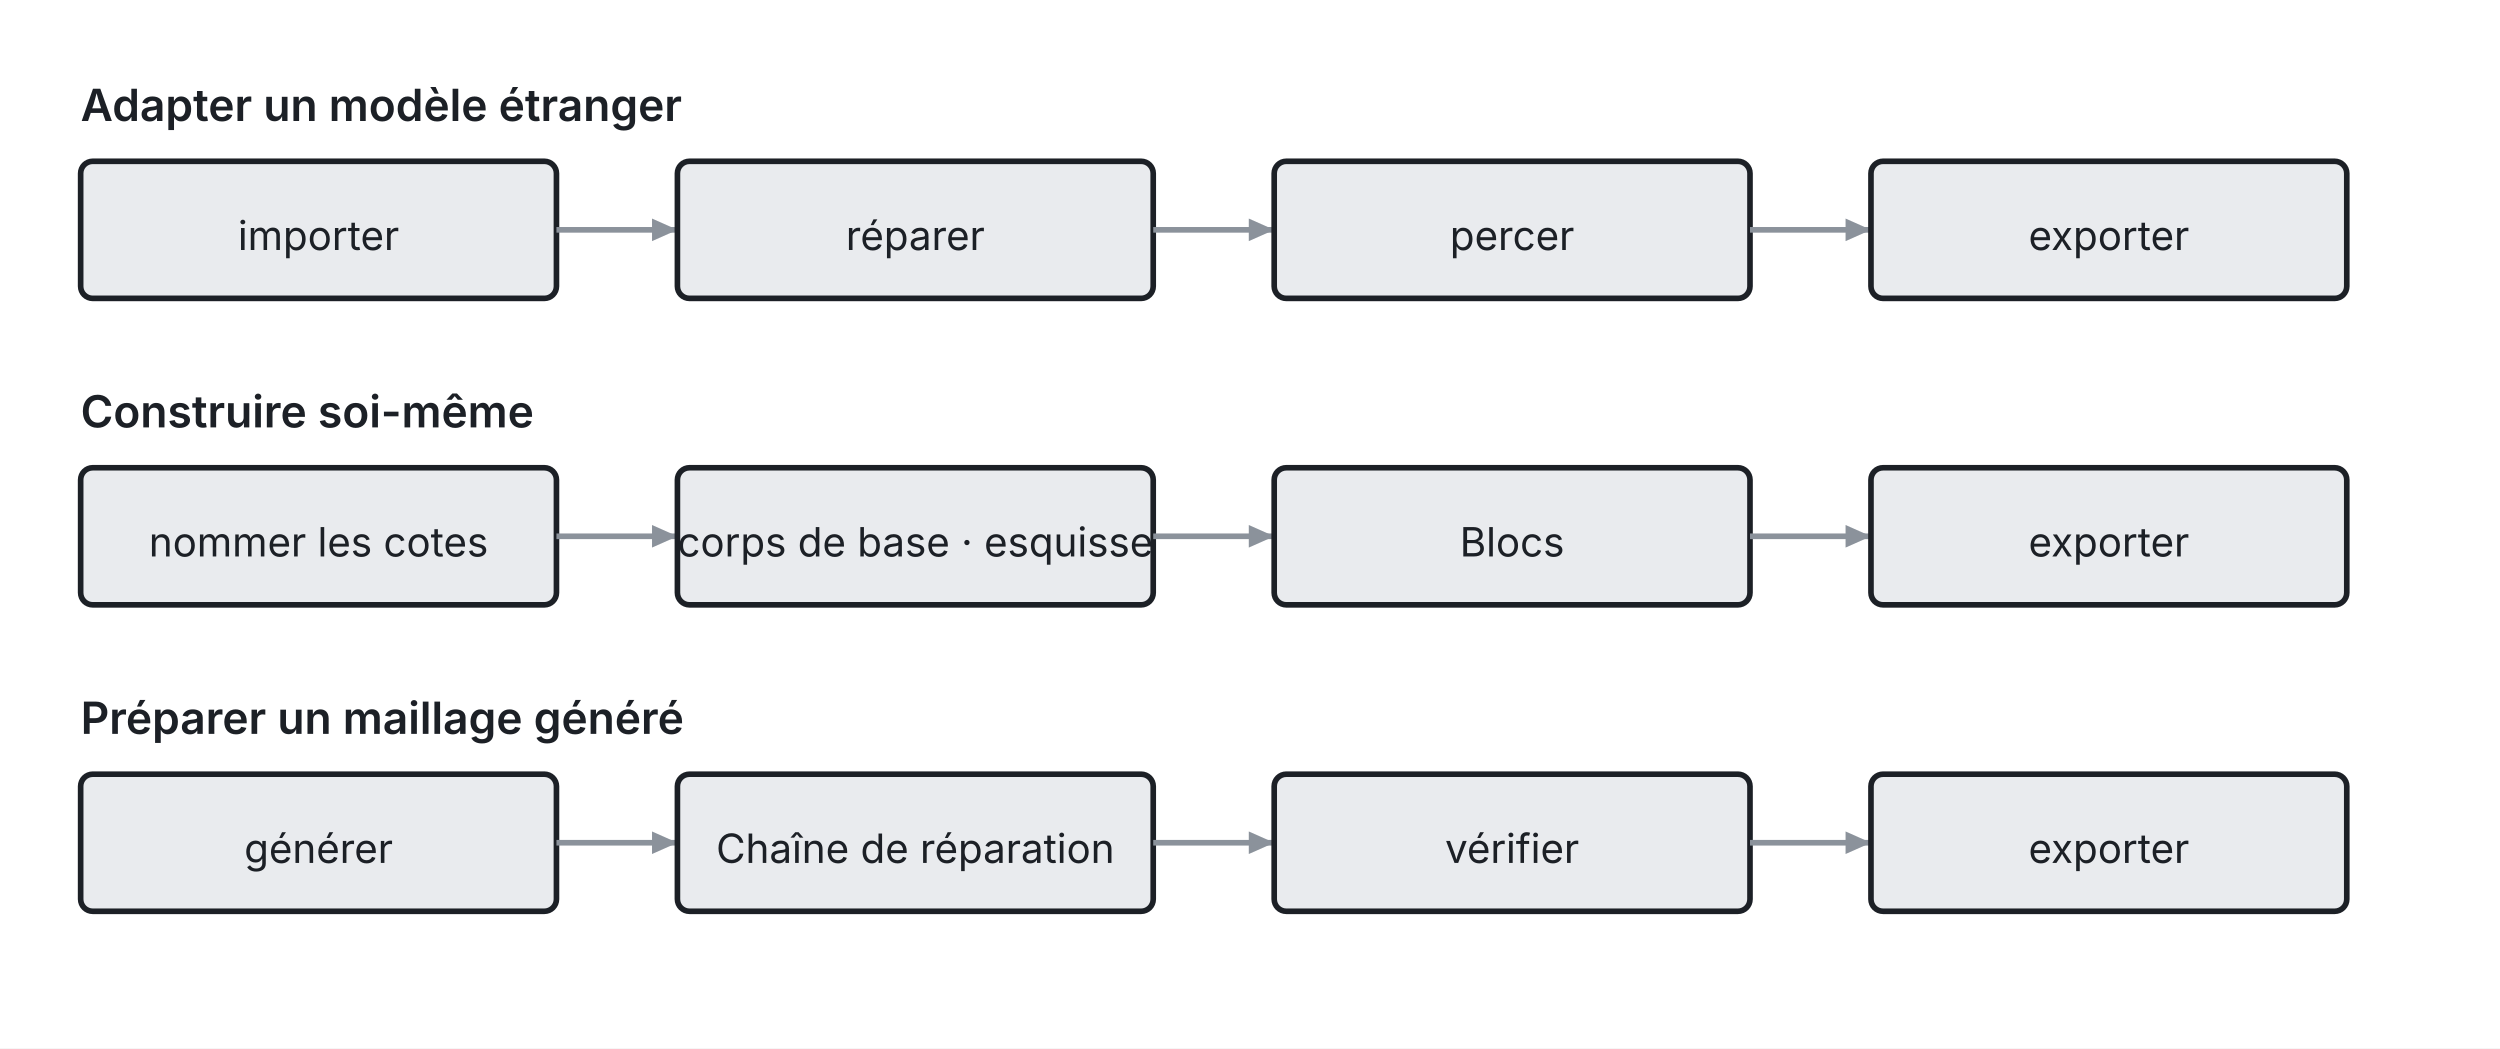
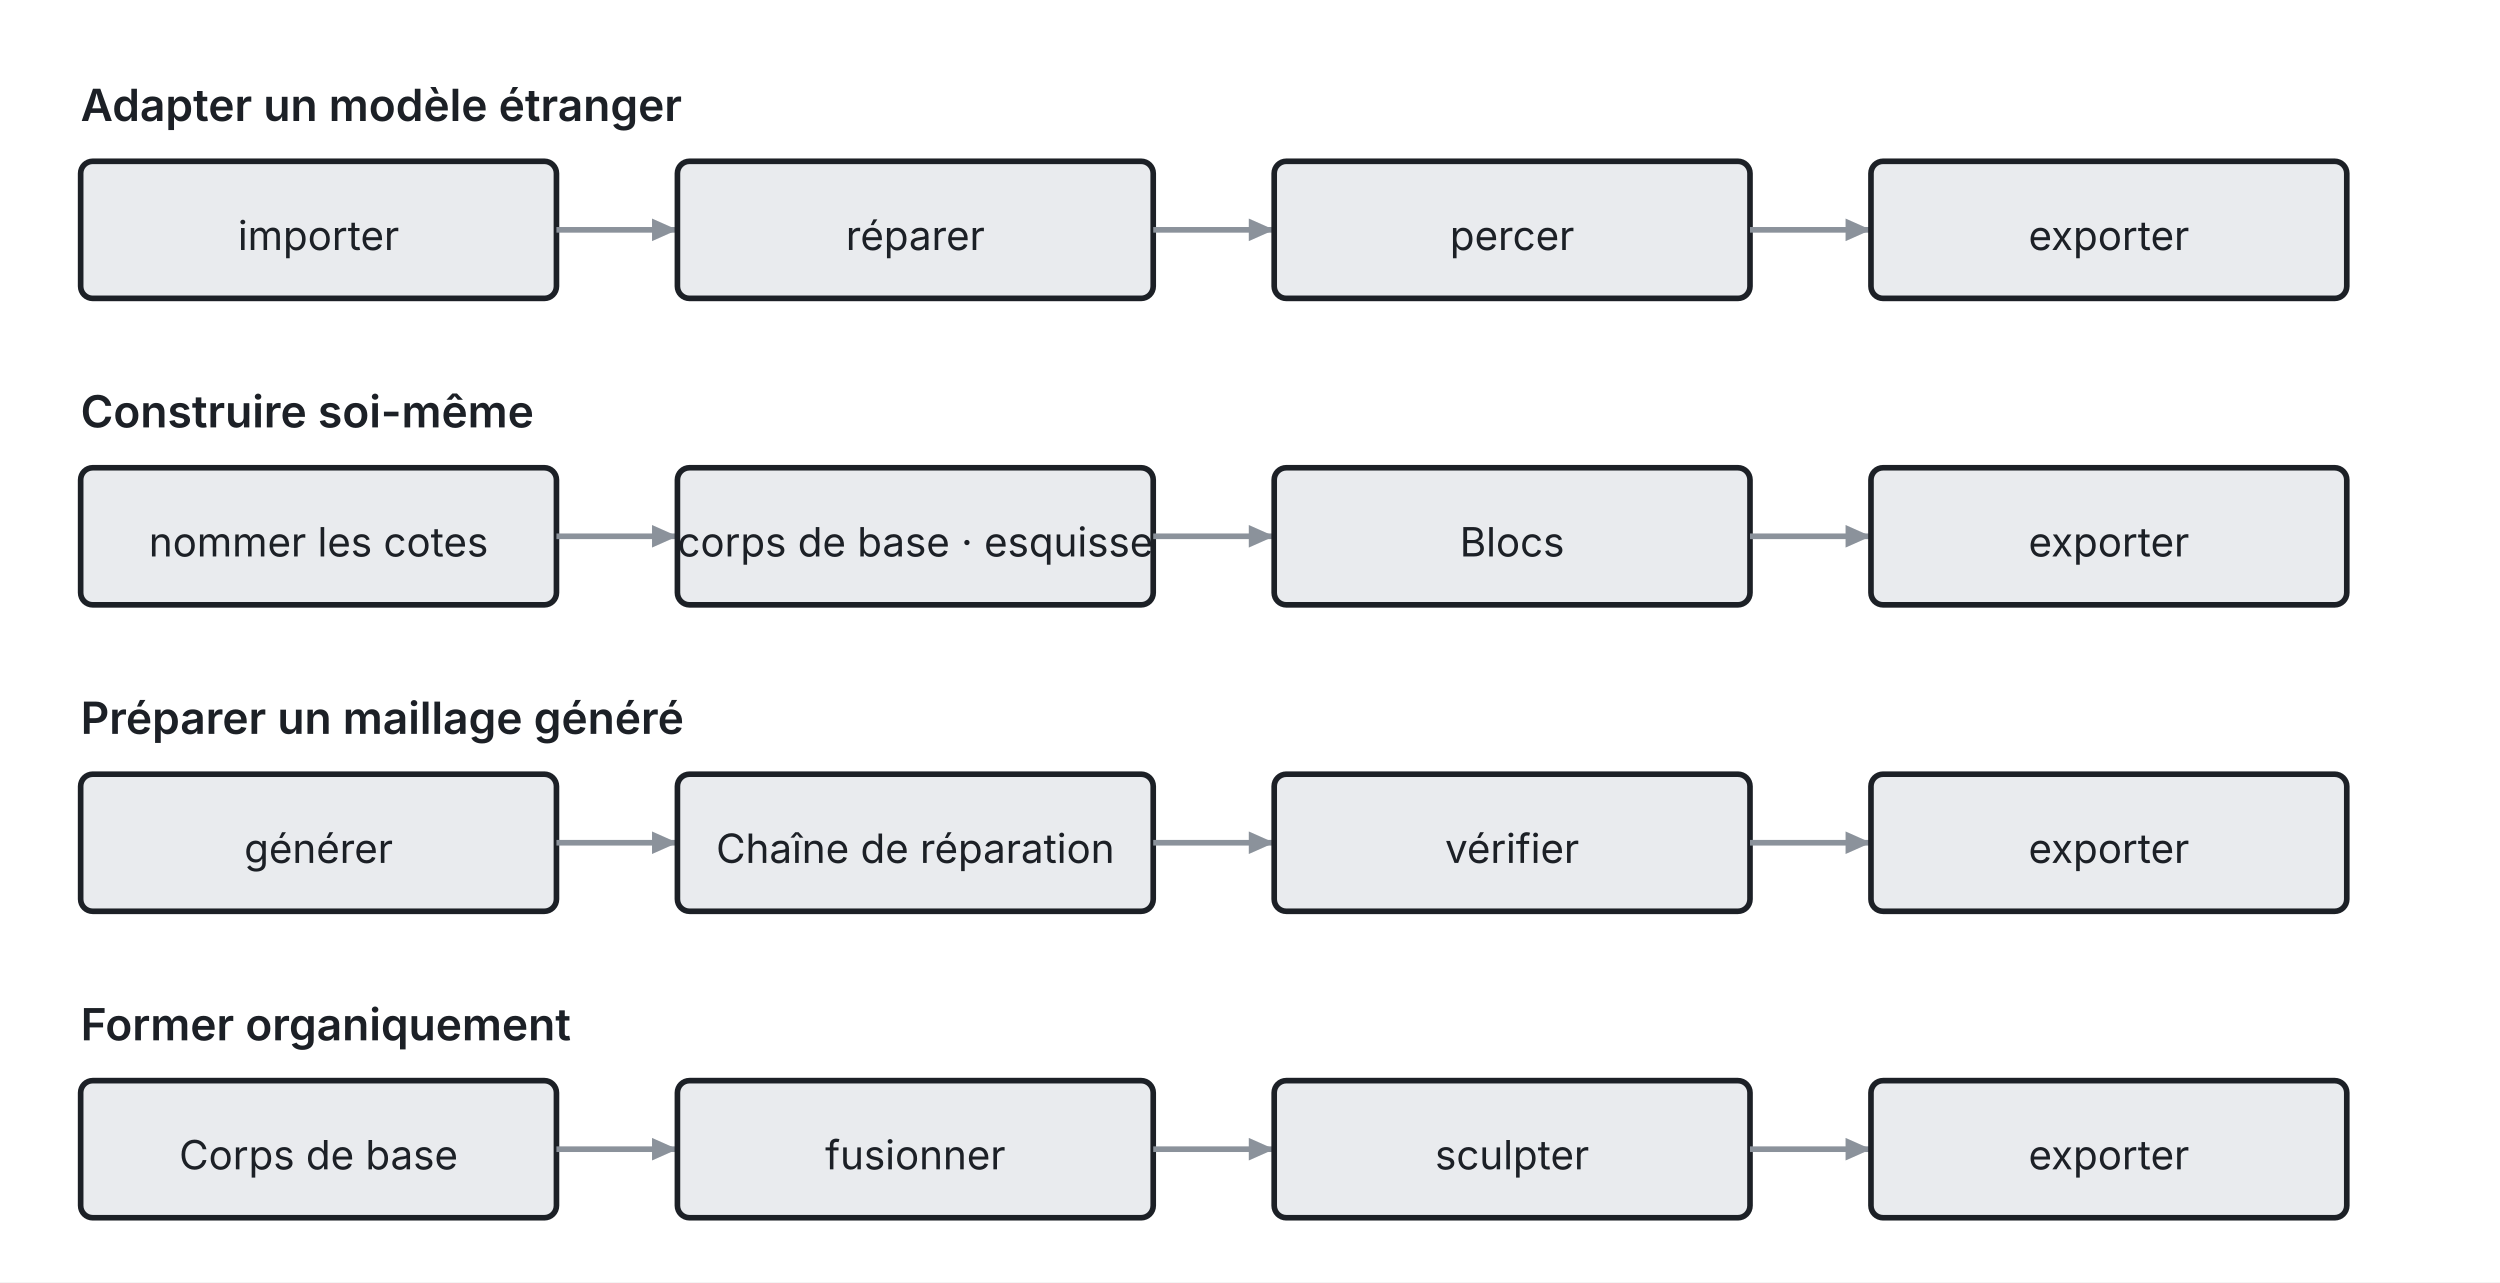
- <svg xmlns="http://www.w3.org/2000/svg" viewBox="0 0 620 260" width="620" height="260">
+ <svg xmlns="http://www.w3.org/2000/svg" viewBox="0 0 620 318" width="620" height="318">
  <defs>
    <marker id="arrow8b929b" viewBox="0 0 10 10" refX="9" refY="5" markerWidth="5" markerHeight="5" orient="auto-start-reverse">
      <path d="M 0 1 L 9 5 L 0 9 z" fill="#8b929b" />
    </marker>
  </defs>
-   <rect x="0" y="0" width="620" height="260" fill="#ffffff" />
+   <rect x="0" y="0" width="620" height="318" fill="#ffffff" />
  <text x="20" y="30" fill="#1c2026" font-size="11" font-family="system-ui, -apple-system, Segoe UI, sans-serif" text-anchor="start" font-weight="600">Adapter un modèle étranger</text>
  <rect x="20" y="40" width="118" height="34" rx="3" fill="#e9ebee" stroke="#1c2026" stroke-width="1.4" />
  <text x="79" y="62" fill="#1c2026" font-size="10" font-family="system-ui, -apple-system, Segoe UI, sans-serif" text-anchor="middle">importer</text>
  <line x1="138" y1="57" x2="168" y2="57" stroke="#8b929b" stroke-width="1.4" marker-end="url(#arrow8b929b)" />
  <rect x="168" y="40" width="118" height="34" rx="3" fill="#e9ebee" stroke="#1c2026" stroke-width="1.4" />
  <text x="227" y="62" fill="#1c2026" font-size="10" font-family="system-ui, -apple-system, Segoe UI, sans-serif" text-anchor="middle">réparer</text>
  <line x1="286" y1="57" x2="316" y2="57" stroke="#8b929b" stroke-width="1.4" marker-end="url(#arrow8b929b)" />
  <rect x="316" y="40" width="118" height="34" rx="3" fill="#e9ebee" stroke="#1c2026" stroke-width="1.4" />
  <text x="375" y="62" fill="#1c2026" font-size="10" font-family="system-ui, -apple-system, Segoe UI, sans-serif" text-anchor="middle">percer</text>
  <line x1="434" y1="57" x2="464" y2="57" stroke="#8b929b" stroke-width="1.4" marker-end="url(#arrow8b929b)" />
  <rect x="464" y="40" width="118" height="34" rx="3" fill="#e9ebee" stroke="#1c2026" stroke-width="1.4" />
  <text x="523" y="62" fill="#1c2026" font-size="10" font-family="system-ui, -apple-system, Segoe UI, sans-serif" text-anchor="middle">exporter</text>
  <text x="20" y="106" fill="#1c2026" font-size="11" font-family="system-ui, -apple-system, Segoe UI, sans-serif" text-anchor="start" font-weight="600">Construire soi-même</text>
  <rect x="20" y="116" width="118" height="34" rx="3" fill="#e9ebee" stroke="#1c2026" stroke-width="1.4" />
  <text x="79" y="138" fill="#1c2026" font-size="10" font-family="system-ui, -apple-system, Segoe UI, sans-serif" text-anchor="middle">nommer les cotes</text>
  <line x1="138" y1="133" x2="168" y2="133" stroke="#8b929b" stroke-width="1.4" marker-end="url(#arrow8b929b)" />
  <rect x="168" y="116" width="118" height="34" rx="3" fill="#e9ebee" stroke="#1c2026" stroke-width="1.4" />
  <text x="227" y="138" fill="#1c2026" font-size="10" font-family="system-ui, -apple-system, Segoe UI, sans-serif" text-anchor="middle">corps de base · esquisse</text>
  <line x1="286" y1="133" x2="316" y2="133" stroke="#8b929b" stroke-width="1.4" marker-end="url(#arrow8b929b)" />
  <rect x="316" y="116" width="118" height="34" rx="3" fill="#e9ebee" stroke="#1c2026" stroke-width="1.4" />
  <text x="375" y="138" fill="#1c2026" font-size="10" font-family="system-ui, -apple-system, Segoe UI, sans-serif" text-anchor="middle">Blocs</text>
  <line x1="434" y1="133" x2="464" y2="133" stroke="#8b929b" stroke-width="1.4" marker-end="url(#arrow8b929b)" />
  <rect x="464" y="116" width="118" height="34" rx="3" fill="#e9ebee" stroke="#1c2026" stroke-width="1.4" />
  <text x="523" y="138" fill="#1c2026" font-size="10" font-family="system-ui, -apple-system, Segoe UI, sans-serif" text-anchor="middle">exporter</text>
  <text x="20" y="182" fill="#1c2026" font-size="11" font-family="system-ui, -apple-system, Segoe UI, sans-serif" text-anchor="start" font-weight="600">Préparer un maillage généré</text>
  <rect x="20" y="192" width="118" height="34" rx="3" fill="#e9ebee" stroke="#1c2026" stroke-width="1.4" />
  <text x="79" y="214" fill="#1c2026" font-size="10" font-family="system-ui, -apple-system, Segoe UI, sans-serif" text-anchor="middle">générer</text>
  <line x1="138" y1="209" x2="168" y2="209" stroke="#8b929b" stroke-width="1.4" marker-end="url(#arrow8b929b)" />
  <rect x="168" y="192" width="118" height="34" rx="3" fill="#e9ebee" stroke="#1c2026" stroke-width="1.4" />
  <text x="227" y="214" fill="#1c2026" font-size="10" font-family="system-ui, -apple-system, Segoe UI, sans-serif" text-anchor="middle">Chaîne de réparation</text>
  <line x1="286" y1="209" x2="316" y2="209" stroke="#8b929b" stroke-width="1.4" marker-end="url(#arrow8b929b)" />
  <rect x="316" y="192" width="118" height="34" rx="3" fill="#e9ebee" stroke="#1c2026" stroke-width="1.4" />
  <text x="375" y="214" fill="#1c2026" font-size="10" font-family="system-ui, -apple-system, Segoe UI, sans-serif" text-anchor="middle">vérifier</text>
  <line x1="434" y1="209" x2="464" y2="209" stroke="#8b929b" stroke-width="1.4" marker-end="url(#arrow8b929b)" />
  <rect x="464" y="192" width="118" height="34" rx="3" fill="#e9ebee" stroke="#1c2026" stroke-width="1.4" />
  <text x="523" y="214" fill="#1c2026" font-size="10" font-family="system-ui, -apple-system, Segoe UI, sans-serif" text-anchor="middle">exporter</text>
+   <text x="20" y="258" fill="#1c2026" font-size="11" font-family="system-ui, -apple-system, Segoe UI, sans-serif" text-anchor="start" font-weight="600">Former organiquement</text>
+   <rect x="20" y="268" width="118" height="34" rx="3" fill="#e9ebee" stroke="#1c2026" stroke-width="1.4" />
+   <text x="79" y="290" fill="#1c2026" font-size="10" font-family="system-ui, -apple-system, Segoe UI, sans-serif" text-anchor="middle">Corps de base</text>
+   <line x1="138" y1="285" x2="168" y2="285" stroke="#8b929b" stroke-width="1.4" marker-end="url(#arrow8b929b)" />
+   <rect x="168" y="268" width="118" height="34" rx="3" fill="#e9ebee" stroke="#1c2026" stroke-width="1.4" />
+   <text x="227" y="290" fill="#1c2026" font-size="10" font-family="system-ui, -apple-system, Segoe UI, sans-serif" text-anchor="middle">fusionner</text>
+   <line x1="286" y1="285" x2="316" y2="285" stroke="#8b929b" stroke-width="1.4" marker-end="url(#arrow8b929b)" />
+   <rect x="316" y="268" width="118" height="34" rx="3" fill="#e9ebee" stroke="#1c2026" stroke-width="1.4" />
+   <text x="375" y="290" fill="#1c2026" font-size="10" font-family="system-ui, -apple-system, Segoe UI, sans-serif" text-anchor="middle">sculpter</text>
+   <line x1="434" y1="285" x2="464" y2="285" stroke="#8b929b" stroke-width="1.4" marker-end="url(#arrow8b929b)" />
+   <rect x="464" y="268" width="118" height="34" rx="3" fill="#e9ebee" stroke="#1c2026" stroke-width="1.4" />
+   <text x="523" y="290" fill="#1c2026" font-size="10" font-family="system-ui, -apple-system, Segoe UI, sans-serif" text-anchor="middle">exporter</text>
</svg>
